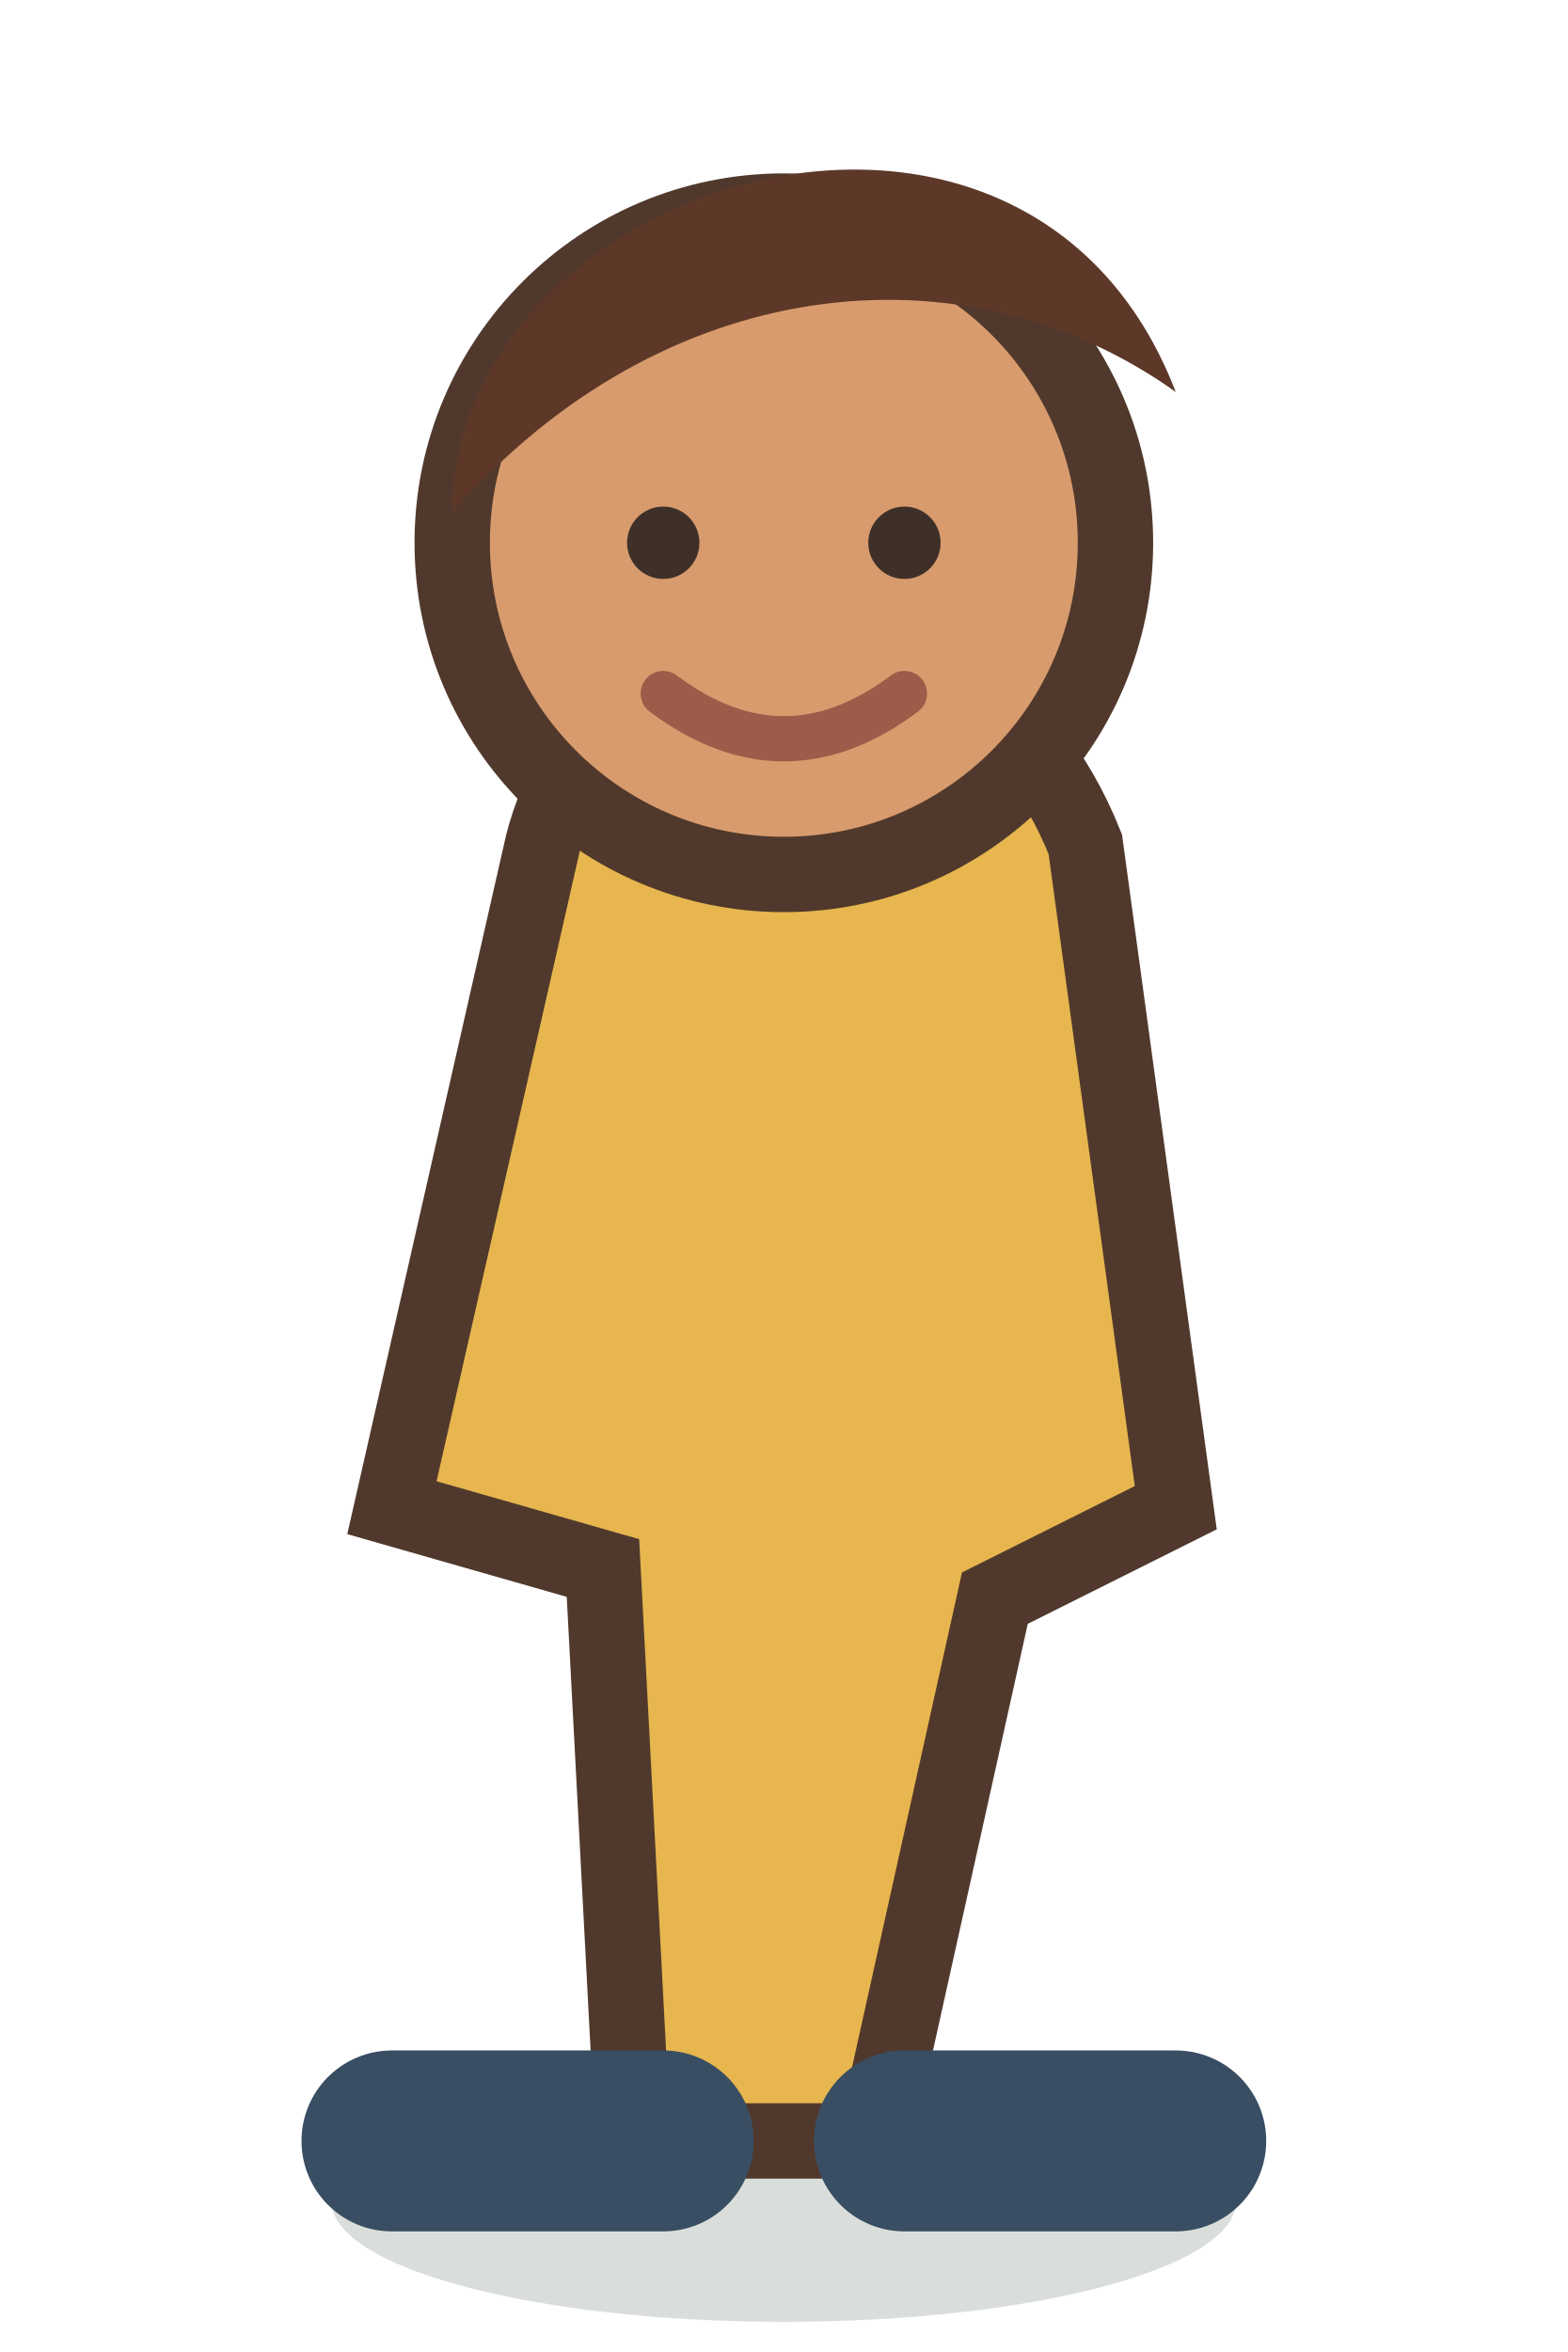
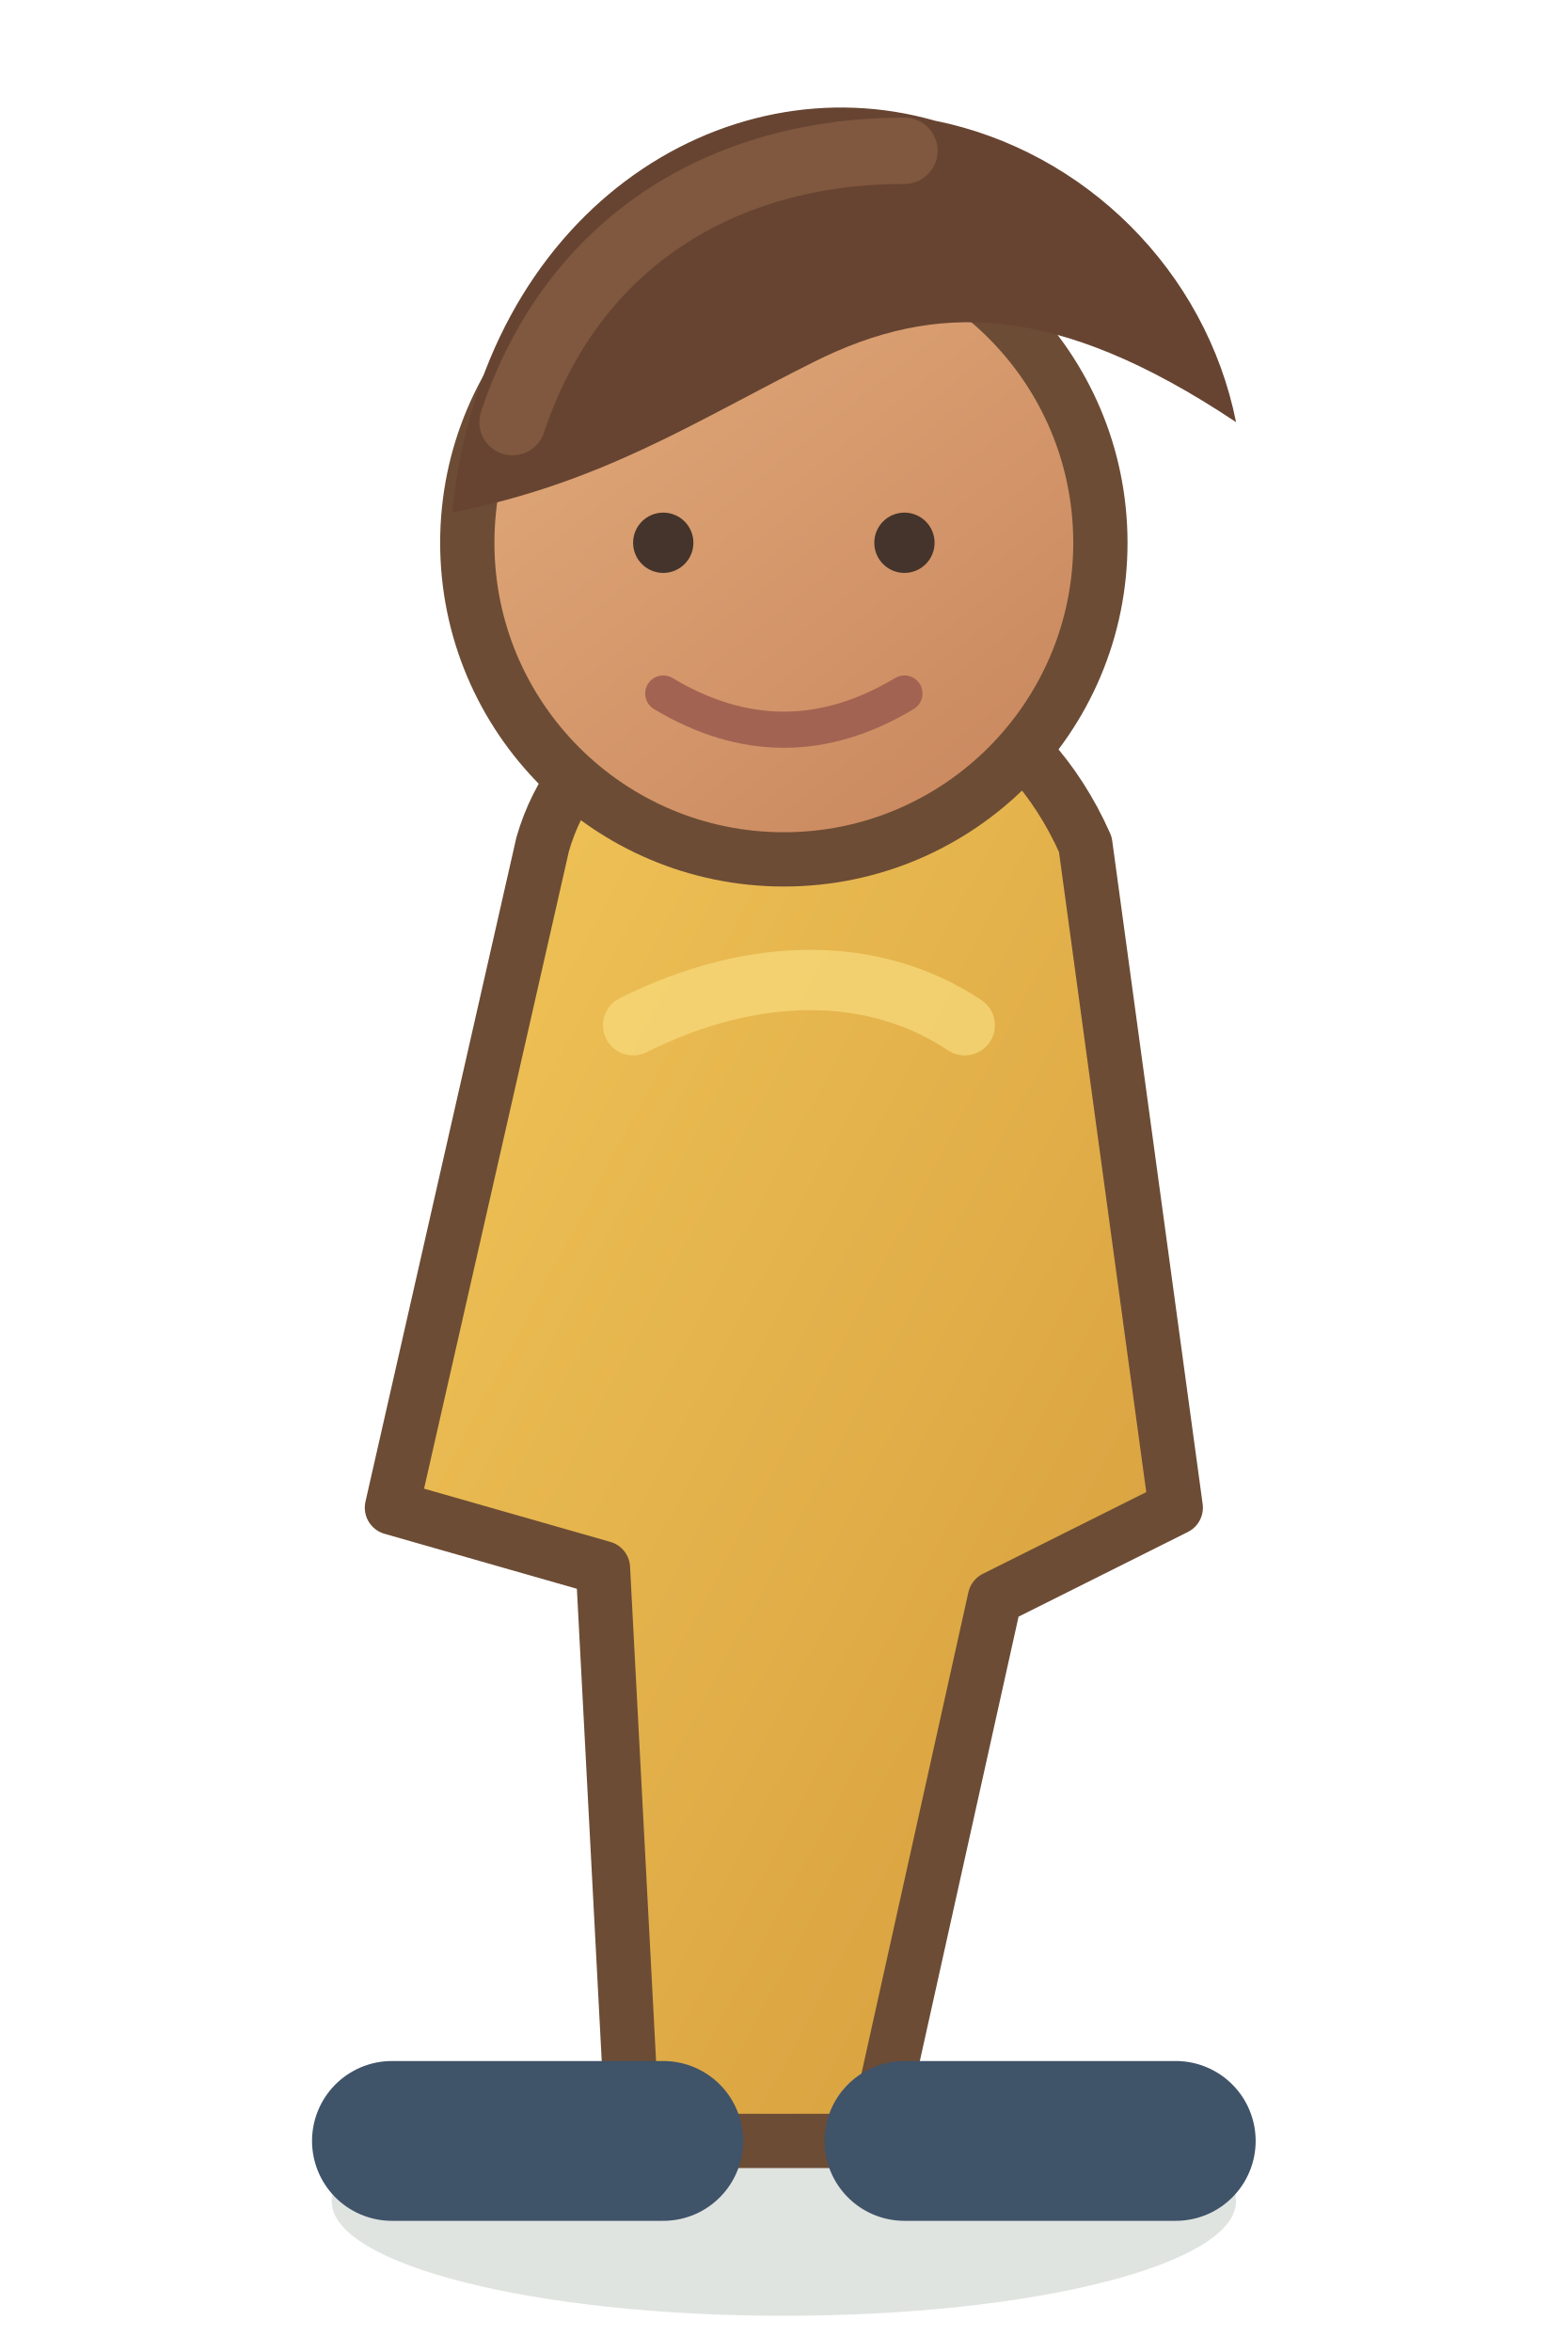
<svg xmlns="http://www.w3.org/2000/svg" width="52" height="78" viewBox="0 0 52 78">
-   <ellipse cx="26" cy="73" rx="15" ry="4" fill="#324a35" opacity=".18" />
-   <path d="M18 28c2-8 14-10 18 0l3 22-6 3-4 18h-8l-1-19-7-2z" fill="#e7b64e" stroke="#50392c" stroke-width="2.5" />
-   <circle cx="26" cy="18" r="11" fill="#d89b6d" stroke="#50392c" stroke-width="2.5" />
-   <path d="M15 17c0-11 19-17 24-4-7-5-17-4-24 4z" fill="#5d3828" />
-   <circle cx="22" cy="18" r="1.2" fill="#3e3028" />
-   <circle cx="30" cy="18" r="1.2" fill="#3e3028" />
-   <path d="M22 23q4 3 8 0" fill="none" stroke="#9d5b49" stroke-width="1.5" stroke-linecap="round" />
-   <path d="M22 71h-9M30 71h9" stroke="#394e63" stroke-width="6" stroke-linecap="round" />
+   <defs>
+     <linearGradient id="shirt" x1="0" y1="0" x2="1" y2="1">
+       <stop stop-color="#f2c75a" />
+       <stop offset="1" stop-color="#d49b3b" />
+     </linearGradient>
+     <linearGradient id="skin" x1="0" y1="0" x2=".8" y2="1">
+       <stop stop-color="#e4ae7d" />
+       <stop offset="1" stop-color="#c9875e" />
+     </linearGradient>
+   </defs>
+   <ellipse cx="26" cy="73" rx="15" ry="3.8" fill="#324a35" opacity=".15" />
+   <path d="M18 28c2-7 14-9 18 0l3 22-6 3-4 18h-8l-1-19-7-2z" fill="url(#shirt)" stroke="#6c4c35" stroke-width="1.8" stroke-linejoin="round" />
+   <circle cx="26" cy="18" r="10.5" fill="url(#skin)" stroke="#6c4c35" stroke-width="1.8" />
+   <path d="M15 17c1-10 9-15 16-13 5 1 9 5 10 10-6-4-10-4-14-2-4 2-7 4-12 5z" fill="#674431" />
+   <path d="M17 14c2-6 7-9 13-9" fill="none" stroke="#8a6044" stroke-width="2.2" stroke-linecap="round" opacity=".7" />
+   <circle cx="22" cy="18" r="1" fill="#44342b" />
+   <circle cx="30" cy="18" r="1" fill="#44342b" />
+   <path d="M22 23q4 2.4 8 0" fill="none" stroke="#a26352" stroke-width="1.2" stroke-linecap="round" />
+   <path d="M22 71h-9M30 71h9" stroke="#3f5369" stroke-width="5.3" stroke-linecap="round" />
+   <path d="M21 34c4-2 8-2 11 0" fill="none" stroke="#f8dc7d" stroke-width="2" stroke-linecap="round" opacity=".7" />
</svg>
